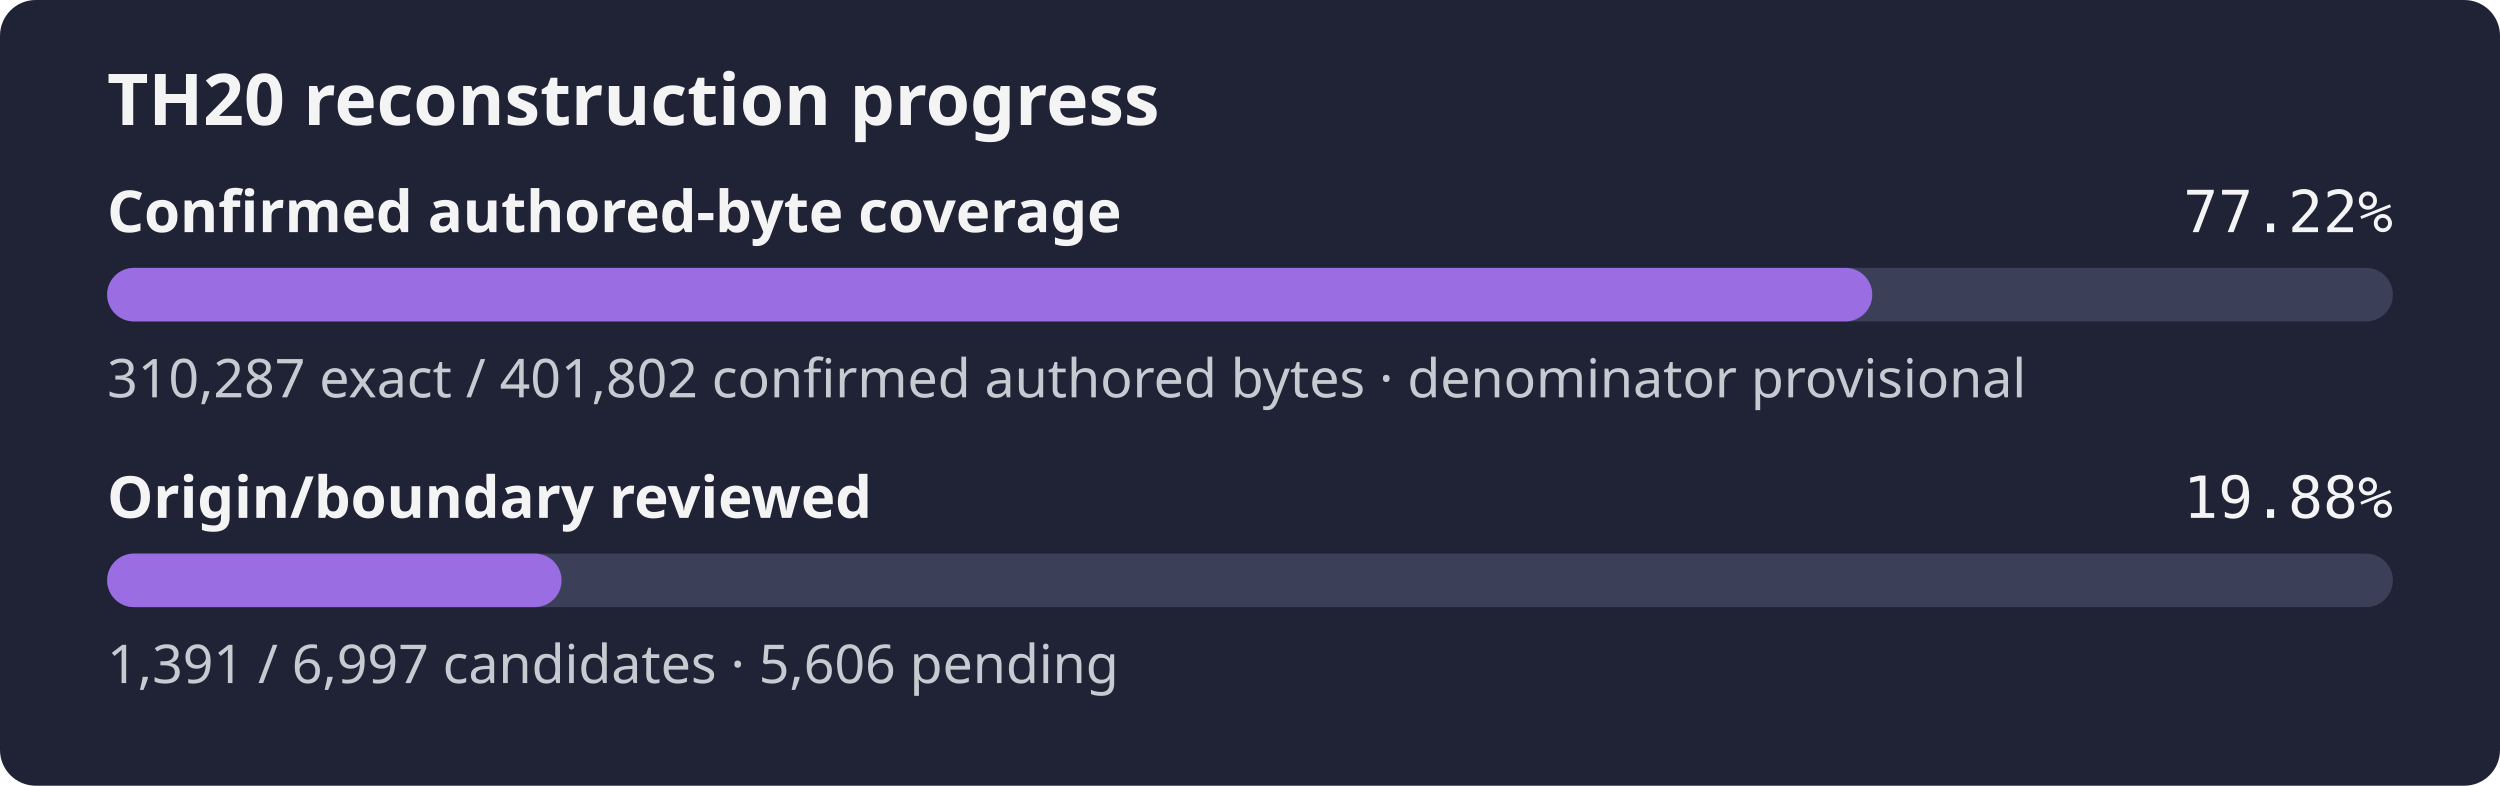
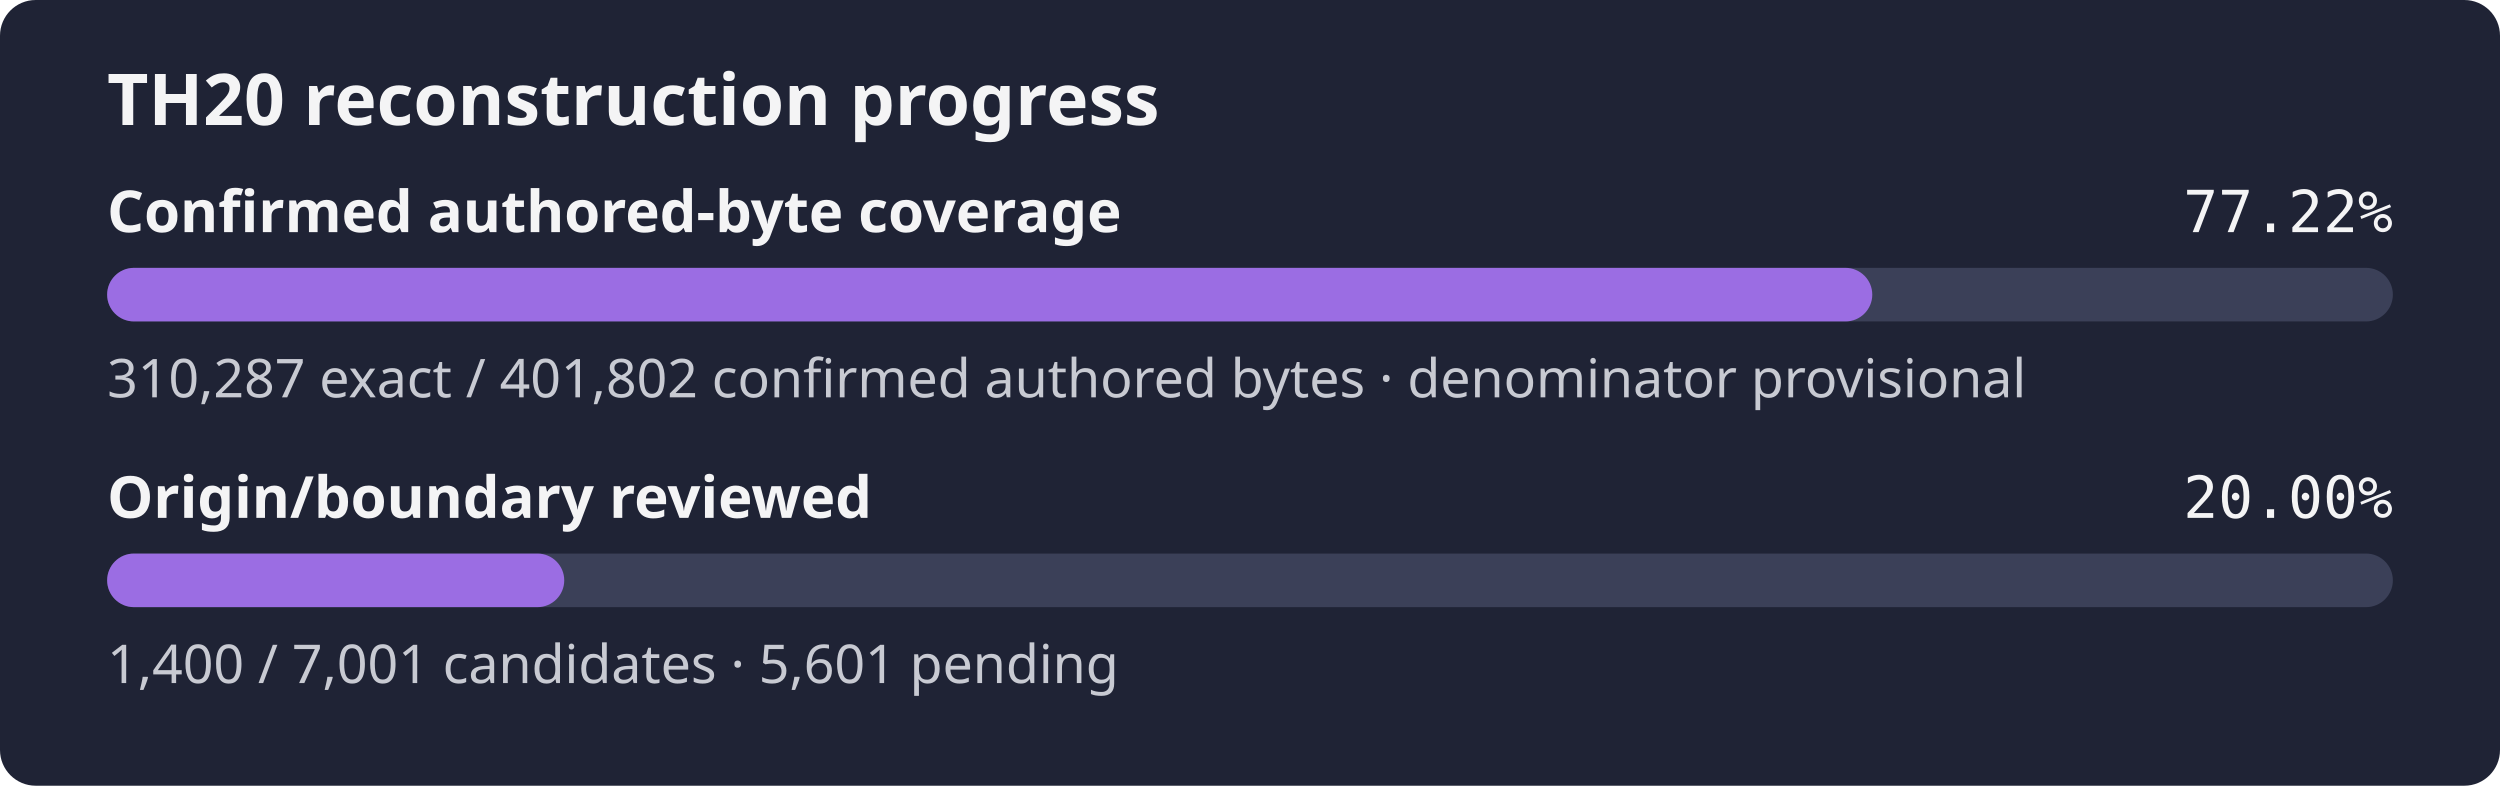
- <svg xmlns="http://www.w3.org/2000/svg" width="560" height="176" role="img" aria-label="TH20 reconstruction progress: 77.22% of the confirmed authored-byte set is exact, origin review 19.88%">
+ <svg xmlns="http://www.w3.org/2000/svg" width="560" height="176" role="img" aria-label="TH20 reconstruction progress: 77.22% of the confirmed authored-byte set is exact, origin review 20.00%">
  <rect width="560" height="176" rx="8" fill="#1f2335" />
  <text x="24" y="28" fill="#f4f4f5" font-family="sans-serif" font-size="16" font-weight="600">TH20 reconstruction progress</text>
  <text x="24" y="52" fill="#f4f4f5" font-family="sans-serif" font-size="13" font-weight="600">Confirmed authored-byte coverage</text>
  <text x="536" y="52" fill="#f4f4f5" text-anchor="end" font-family="monospace" font-size="13">77.22%</text>
  <rect x="24" y="60" width="512" height="12" rx="6" fill="#3b4058" />
  <rect x="24" y="60" width="395.39" height="12" rx="6" fill="#9b6de3" />
  <text x="24" y="89" fill="#c8cad2" font-family="sans-serif" font-size="12">310,287 exact / 401,802 confirmed authored bytes · denominator provisional</text>
  <text x="24" y="116" fill="#f4f4f5" font-family="sans-serif" font-size="13" font-weight="600">Origin/boundary reviewed</text>
-   <text x="536" y="116" fill="#f4f4f5" text-anchor="end" font-family="monospace" font-size="13">19.88%</text>
+   <text x="536" y="116" fill="#f4f4f5" text-anchor="end" font-family="monospace" font-size="13">20.00%</text>
  <rect x="24" y="124" width="512" height="12" rx="6" fill="#3b4058" />
-   <rect x="24" y="124" width="101.79" height="12" rx="6" fill="#9b6de3" />
-   <text x="24" y="153" fill="#c8cad2" font-family="sans-serif" font-size="12">1,391 / 6,997 candidates · 5,606 pending</text>
+   <rect x="24" y="124" width="102.39" height="12" rx="6" fill="#9b6de3" />
+   <text x="24" y="153" fill="#c8cad2" font-family="sans-serif" font-size="12">1,400 / 7,001 candidates · 5,601 pending</text>
</svg>
